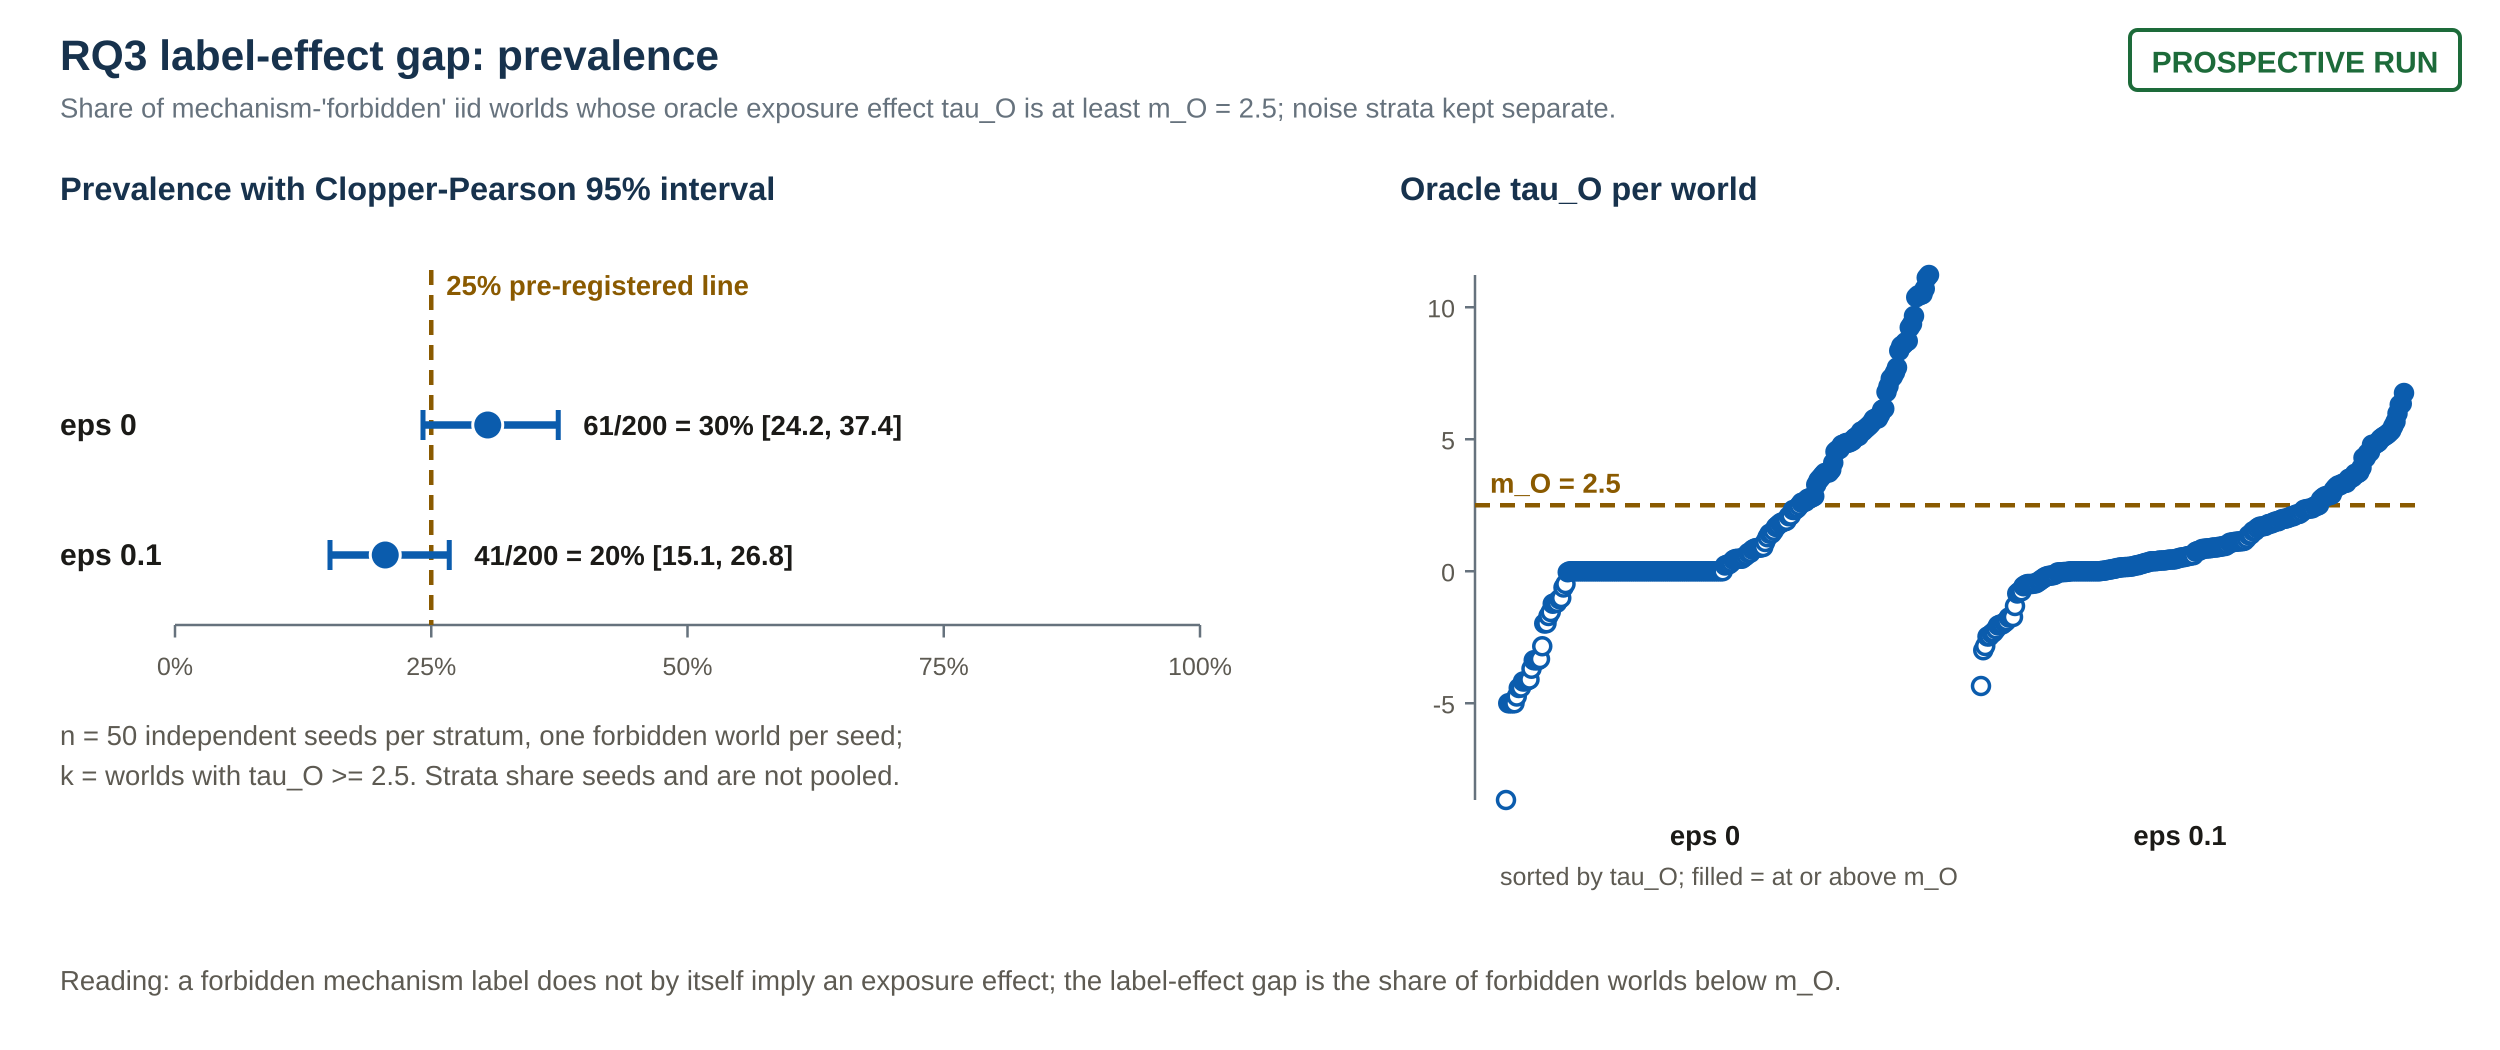
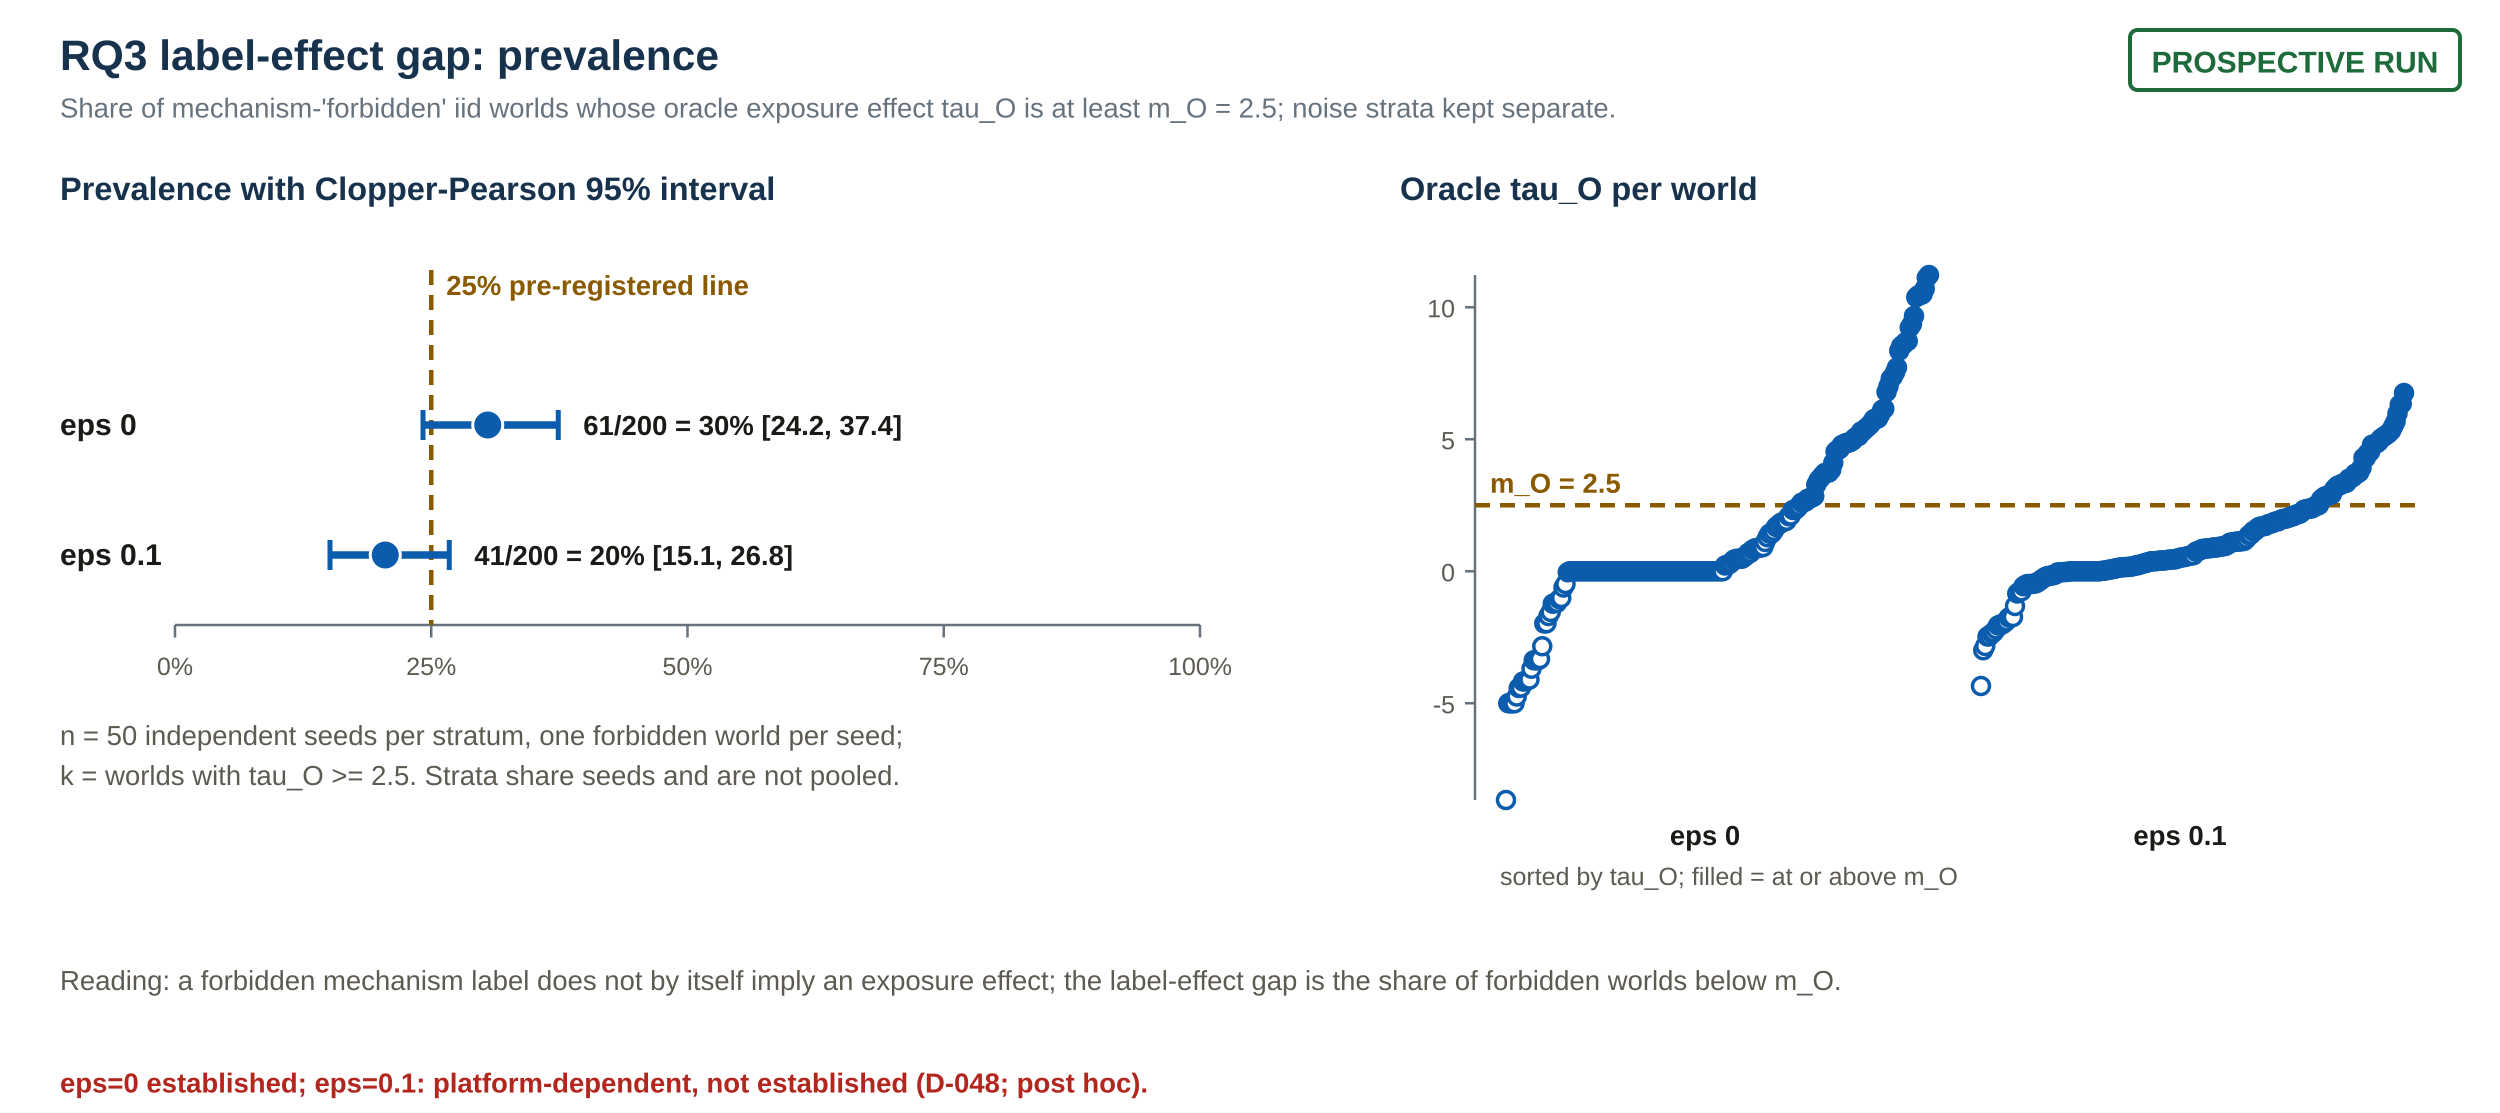
- <svg xmlns="http://www.w3.org/2000/svg" width="1000" height="420" viewBox="0 0 1000 420">
+ <svg xmlns="http://www.w3.org/2000/svg" width="1000" height="445" viewBox="0 0 1000 445">
  <rect width="100%" height="100%" fill="white" />
  <text x="24.0" y="28.0" font-family="Arial, Helvetica, sans-serif" font-size="17px" fill="#17324D" text-anchor="start" font-weight="bold">RQ3 label-effect gap: prevalence</text>
  <text x="24.0" y="47.0" font-family="Arial, Helvetica, sans-serif" font-size="11px" fill="#66727D" text-anchor="start" font-weight="normal">Share of mechanism-'forbidden' iid worlds whose oracle exposure effect tau_O is at least m_O = 2.5; noise strata kept separate.</text>
  <rect x="852.0" y="12" width="132.0" height="24" rx="3" fill="white" stroke="#1d6b3a" stroke-width="1.6" />
  <text x="918.0" y="29.0" font-family="Arial, Helvetica, sans-serif" font-size="12px" fill="#1d6b3a" text-anchor="middle" font-weight="bold">PROSPECTIVE RUN</text>
  <text x="24.0" y="80.0" font-family="Arial, Helvetica, sans-serif" font-size="13px" fill="#17324D" text-anchor="start" font-weight="bold">Prevalence with Clopper-Pearson 95% interval</text>
  <line x1="70.0" y1="250.0" x2="480.0" y2="250.0" stroke="#66727D" stroke-width="1" />
  <line x1="70.0" y1="250.0" x2="70.0" y2="255.0" stroke="#66727D" stroke-width="1.0" />
  <text x="70.0" y="270.0" font-family="Arial, Helvetica, sans-serif" font-size="10px" fill="#5d5a52" text-anchor="middle" font-weight="normal">0%</text>
  <line x1="172.5" y1="250.0" x2="172.5" y2="255.0" stroke="#66727D" stroke-width="1.0" />
  <text x="172.5" y="270.0" font-family="Arial, Helvetica, sans-serif" font-size="10px" fill="#5d5a52" text-anchor="middle" font-weight="normal">25%</text>
  <line x1="275.0" y1="250.0" x2="275.0" y2="255.0" stroke="#66727D" stroke-width="1.0" />
  <text x="275.0" y="270.0" font-family="Arial, Helvetica, sans-serif" font-size="10px" fill="#5d5a52" text-anchor="middle" font-weight="normal">50%</text>
  <line x1="377.5" y1="250.0" x2="377.5" y2="255.0" stroke="#66727D" stroke-width="1.0" />
  <text x="377.5" y="270.0" font-family="Arial, Helvetica, sans-serif" font-size="10px" fill="#5d5a52" text-anchor="middle" font-weight="normal">75%</text>
  <line x1="480.0" y1="250.0" x2="480.0" y2="255.0" stroke="#66727D" stroke-width="1.0" />
  <text x="480.0" y="270.0" font-family="Arial, Helvetica, sans-serif" font-size="10px" fill="#5d5a52" text-anchor="middle" font-weight="normal">100%</text>
  <line x1="172.5" y1="108.0" x2="172.5" y2="250.0" stroke="#8a5a00" stroke-width="1.8" stroke-dasharray="6 4" />
  <text x="178.5" y="118.0" font-family="Arial, Helvetica, sans-serif" font-size="11px" fill="#8a5a00" text-anchor="start" font-weight="bold">25% pre-registered line</text>
  <text x="24.0" y="174.0" font-family="Arial, Helvetica, sans-serif" font-size="12px" fill="#1b1a17" text-anchor="start" font-weight="bold">eps 0</text>
  <line x1="169.2" y1="170.0" x2="223.3" y2="170.0" stroke="#0b5cad" stroke-width="3" />
  <line x1="169.2" y1="164.0" x2="169.2" y2="176.0" stroke="#0b5cad" stroke-width="2" />
  <line x1="223.3" y1="164.0" x2="223.3" y2="176.0" stroke="#0b5cad" stroke-width="2" />
  <circle cx="195.1" cy="170.0" r="6" fill="#0b5cad" stroke="white" stroke-width="1.2" />
  <text x="233.3" y="174.0" font-family="Arial, Helvetica, sans-serif" font-size="11px" fill="#1b1a17" text-anchor="start" font-weight="bold">61/200 = 30%  [24.2, 37.4]</text>
  <text x="24.0" y="226.0" font-family="Arial, Helvetica, sans-serif" font-size="12px" fill="#1b1a17" text-anchor="start" font-weight="bold">eps 0.1</text>
  <line x1="132.0" y1="222.0" x2="179.7" y2="222.0" stroke="#0b5cad" stroke-width="3" />
  <line x1="132.0" y1="216.0" x2="132.0" y2="228.0" stroke="#0b5cad" stroke-width="2" />
  <line x1="179.7" y1="216.0" x2="179.7" y2="228.0" stroke="#0b5cad" stroke-width="2" />
  <circle cx="154.1" cy="222.0" r="6" fill="#0b5cad" stroke="white" stroke-width="1.2" />
  <text x="189.7" y="226.0" font-family="Arial, Helvetica, sans-serif" font-size="11px" fill="#1b1a17" text-anchor="start" font-weight="bold">41/200 = 20%  [15.1, 26.8]</text>
  <text x="24.0" y="298.0" font-family="Arial, Helvetica, sans-serif" font-size="11px" fill="#5d5a52" text-anchor="start" font-weight="normal">n = 50 independent seeds per stratum, one forbidden world per seed;</text>
  <text x="24.0" y="314.0" font-family="Arial, Helvetica, sans-serif" font-size="11px" fill="#5d5a52" text-anchor="start" font-weight="normal">k = worlds with tau_O &gt;= 2.5. Strata share seeds and are not pooled.</text>
  <text x="560.0" y="80.0" font-family="Arial, Helvetica, sans-serif" font-size="13px" fill="#17324D" text-anchor="start" font-weight="bold">Oracle tau_O per world</text>
  <line x1="590.0" y1="320.0" x2="590.0" y2="110.0" stroke="#66727D" stroke-width="1.0" />
  <line x1="586.0" y1="281.3" x2="590.0" y2="281.3" stroke="#66727D" stroke-width="1.0" />
  <text x="582.0" y="285.3" font-family="Arial, Helvetica, sans-serif" font-size="10px" fill="#5d5a52" text-anchor="end" font-weight="normal">-5</text>
  <line x1="586.0" y1="228.5" x2="590.0" y2="228.5" stroke="#66727D" stroke-width="1.0" />
  <text x="582.0" y="232.5" font-family="Arial, Helvetica, sans-serif" font-size="10px" fill="#5d5a52" text-anchor="end" font-weight="normal">0</text>
  <line x1="586.0" y1="175.7" x2="590.0" y2="175.7" stroke="#66727D" stroke-width="1.0" />
  <text x="582.0" y="179.7" font-family="Arial, Helvetica, sans-serif" font-size="10px" fill="#5d5a52" text-anchor="end" font-weight="normal">5</text>
  <line x1="586.0" y1="122.9" x2="590.0" y2="122.9" stroke="#66727D" stroke-width="1.0" />
  <text x="582.0" y="126.9" font-family="Arial, Helvetica, sans-serif" font-size="10px" fill="#5d5a52" text-anchor="end" font-weight="normal">10</text>
  <line x1="590.0" y1="202.1" x2="970.0" y2="202.1" stroke="#8a5a00" stroke-width="1.8" stroke-dasharray="6 4" />
  <text x="596.0" y="197.1" font-family="Arial, Helvetica, sans-serif" font-size="11px" fill="#8a5a00" text-anchor="start" font-weight="bold">m_O = 2.5</text>
  <text x="682.0" y="338.0" font-family="Arial, Helvetica, sans-serif" font-size="11px" fill="#1b1a17" text-anchor="middle" font-weight="bold">eps 0</text>
  <circle cx="602.4" cy="320.0" r="3.4" fill="white" stroke="#0b5cad" stroke-width="1.4" />
  <circle cx="603.3" cy="281.3" r="3.4" fill="white" stroke="#0b5cad" stroke-width="1.4" />
  <circle cx="604.1" cy="281.3" r="3.4" fill="white" stroke="#0b5cad" stroke-width="1.4" />
  <circle cx="605.0" cy="281.3" r="3.4" fill="white" stroke="#0b5cad" stroke-width="1.4" />
  <circle cx="605.8" cy="281.3" r="3.4" fill="white" stroke="#0b5cad" stroke-width="1.4" />
  <circle cx="606.7" cy="278.6" r="3.4" fill="white" stroke="#0b5cad" stroke-width="1.4" />
  <circle cx="607.5" cy="275.2" r="3.4" fill="white" stroke="#0b5cad" stroke-width="1.4" />
  <circle cx="608.4" cy="275.0" r="3.4" fill="white" stroke="#0b5cad" stroke-width="1.4" />
  <circle cx="609.2" cy="272.6" r="3.4" fill="white" stroke="#0b5cad" stroke-width="1.4" />
  <circle cx="610.1" cy="272.5" r="3.4" fill="white" stroke="#0b5cad" stroke-width="1.4" />
  <circle cx="610.9" cy="272.2" r="3.4" fill="white" stroke="#0b5cad" stroke-width="1.4" />
  <circle cx="611.8" cy="271.8" r="3.4" fill="white" stroke="#0b5cad" stroke-width="1.4" />
  <circle cx="612.6" cy="267.5" r="3.4" fill="white" stroke="#0b5cad" stroke-width="1.4" />
  <circle cx="613.5" cy="264.1" r="3.4" fill="white" stroke="#0b5cad" stroke-width="1.4" />
  <circle cx="614.3" cy="264.1" r="3.4" fill="white" stroke="#0b5cad" stroke-width="1.4" />
  <circle cx="615.2" cy="264.1" r="3.4" fill="white" stroke="#0b5cad" stroke-width="1.4" />
  <circle cx="616.0" cy="263.6" r="3.4" fill="white" stroke="#0b5cad" stroke-width="1.4" />
  <circle cx="616.9" cy="258.5" r="3.4" fill="white" stroke="#0b5cad" stroke-width="1.4" />
  <circle cx="617.7" cy="249.4" r="3.4" fill="white" stroke="#0b5cad" stroke-width="1.4" />
  <circle cx="618.6" cy="249.3" r="3.4" fill="white" stroke="#0b5cad" stroke-width="1.4" />
  <circle cx="619.4" cy="246.4" r="3.4" fill="white" stroke="#0b5cad" stroke-width="1.4" />
  <circle cx="620.3" cy="244.8" r="3.4" fill="white" stroke="#0b5cad" stroke-width="1.4" />
  <circle cx="621.1" cy="241.5" r="3.4" fill="white" stroke="#0b5cad" stroke-width="1.4" />
  <circle cx="622.0" cy="241.2" r="3.4" fill="white" stroke="#0b5cad" stroke-width="1.4" />
  <circle cx="622.8" cy="241.1" r="3.4" fill="white" stroke="#0b5cad" stroke-width="1.4" />
  <circle cx="623.7" cy="239.7" r="3.4" fill="white" stroke="#0b5cad" stroke-width="1.4" />
  <circle cx="624.5" cy="239.2" r="3.4" fill="white" stroke="#0b5cad" stroke-width="1.4" />
  <circle cx="625.4" cy="235.0" r="3.4" fill="white" stroke="#0b5cad" stroke-width="1.4" />
  <circle cx="626.2" cy="233.6" r="3.4" fill="white" stroke="#0b5cad" stroke-width="1.4" />
  <circle cx="627.1" cy="228.9" r="3.4" fill="white" stroke="#0b5cad" stroke-width="1.4" />
  <circle cx="627.9" cy="228.5" r="3.4" fill="white" stroke="#0b5cad" stroke-width="1.4" />
  <circle cx="628.8" cy="228.5" r="3.4" fill="white" stroke="#0b5cad" stroke-width="1.4" />
  <circle cx="629.6" cy="228.5" r="3.4" fill="white" stroke="#0b5cad" stroke-width="1.4" />
  <circle cx="630.5" cy="228.5" r="3.4" fill="white" stroke="#0b5cad" stroke-width="1.4" />
  <circle cx="631.3" cy="228.5" r="3.4" fill="white" stroke="#0b5cad" stroke-width="1.4" />
  <circle cx="632.2" cy="228.5" r="3.4" fill="white" stroke="#0b5cad" stroke-width="1.4" />
  <circle cx="633.0" cy="228.5" r="3.4" fill="white" stroke="#0b5cad" stroke-width="1.4" />
  <circle cx="633.9" cy="228.5" r="3.4" fill="white" stroke="#0b5cad" stroke-width="1.4" />
  <circle cx="634.7" cy="228.5" r="3.4" fill="white" stroke="#0b5cad" stroke-width="1.4" />
  <circle cx="635.6" cy="228.5" r="3.4" fill="white" stroke="#0b5cad" stroke-width="1.4" />
  <circle cx="636.4" cy="228.5" r="3.4" fill="white" stroke="#0b5cad" stroke-width="1.4" />
  <circle cx="637.3" cy="228.5" r="3.4" fill="white" stroke="#0b5cad" stroke-width="1.4" />
  <circle cx="638.1" cy="228.5" r="3.4" fill="white" stroke="#0b5cad" stroke-width="1.4" />
  <circle cx="639.0" cy="228.5" r="3.4" fill="white" stroke="#0b5cad" stroke-width="1.4" />
  <circle cx="639.8" cy="228.5" r="3.4" fill="white" stroke="#0b5cad" stroke-width="1.4" />
  <circle cx="640.7" cy="228.5" r="3.4" fill="white" stroke="#0b5cad" stroke-width="1.4" />
  <circle cx="641.5" cy="228.5" r="3.4" fill="white" stroke="#0b5cad" stroke-width="1.4" />
  <circle cx="642.4" cy="228.5" r="3.4" fill="white" stroke="#0b5cad" stroke-width="1.4" />
  <circle cx="643.2" cy="228.5" r="3.4" fill="white" stroke="#0b5cad" stroke-width="1.4" />
  <circle cx="644.1" cy="228.5" r="3.4" fill="white" stroke="#0b5cad" stroke-width="1.4" />
  <circle cx="644.9" cy="228.5" r="3.4" fill="white" stroke="#0b5cad" stroke-width="1.4" />
  <circle cx="645.8" cy="228.5" r="3.4" fill="white" stroke="#0b5cad" stroke-width="1.4" />
  <circle cx="646.6" cy="228.5" r="3.4" fill="white" stroke="#0b5cad" stroke-width="1.4" />
  <circle cx="647.5" cy="228.5" r="3.4" fill="white" stroke="#0b5cad" stroke-width="1.4" />
  <circle cx="648.3" cy="228.5" r="3.4" fill="white" stroke="#0b5cad" stroke-width="1.4" />
  <circle cx="649.2" cy="228.5" r="3.4" fill="white" stroke="#0b5cad" stroke-width="1.4" />
  <circle cx="650.0" cy="228.5" r="3.4" fill="white" stroke="#0b5cad" stroke-width="1.4" />
  <circle cx="650.9" cy="228.5" r="3.4" fill="white" stroke="#0b5cad" stroke-width="1.4" />
  <circle cx="651.7" cy="228.5" r="3.4" fill="white" stroke="#0b5cad" stroke-width="1.4" />
  <circle cx="652.6" cy="228.5" r="3.4" fill="white" stroke="#0b5cad" stroke-width="1.4" />
  <circle cx="653.4" cy="228.5" r="3.4" fill="white" stroke="#0b5cad" stroke-width="1.4" />
  <circle cx="654.3" cy="228.5" r="3.4" fill="white" stroke="#0b5cad" stroke-width="1.4" />
  <circle cx="655.1" cy="228.5" r="3.4" fill="white" stroke="#0b5cad" stroke-width="1.4" />
  <circle cx="656.0" cy="228.5" r="3.4" fill="white" stroke="#0b5cad" stroke-width="1.4" />
  <circle cx="656.8" cy="228.5" r="3.4" fill="white" stroke="#0b5cad" stroke-width="1.4" />
  <circle cx="657.7" cy="228.5" r="3.4" fill="white" stroke="#0b5cad" stroke-width="1.4" />
  <circle cx="658.5" cy="228.5" r="3.4" fill="white" stroke="#0b5cad" stroke-width="1.4" />
  <circle cx="659.4" cy="228.5" r="3.4" fill="white" stroke="#0b5cad" stroke-width="1.4" />
  <circle cx="660.2" cy="228.5" r="3.4" fill="white" stroke="#0b5cad" stroke-width="1.4" />
  <circle cx="661.1" cy="228.5" r="3.4" fill="white" stroke="#0b5cad" stroke-width="1.4" />
  <circle cx="661.9" cy="228.5" r="3.4" fill="white" stroke="#0b5cad" stroke-width="1.4" />
  <circle cx="662.8" cy="228.5" r="3.4" fill="white" stroke="#0b5cad" stroke-width="1.4" />
  <circle cx="663.6" cy="228.5" r="3.4" fill="white" stroke="#0b5cad" stroke-width="1.4" />
  <circle cx="664.5" cy="228.5" r="3.4" fill="white" stroke="#0b5cad" stroke-width="1.4" />
  <circle cx="665.3" cy="228.5" r="3.4" fill="white" stroke="#0b5cad" stroke-width="1.4" />
  <circle cx="666.2" cy="228.5" r="3.4" fill="white" stroke="#0b5cad" stroke-width="1.4" />
  <circle cx="667.0" cy="228.5" r="3.4" fill="white" stroke="#0b5cad" stroke-width="1.4" />
  <circle cx="667.9" cy="228.5" r="3.4" fill="white" stroke="#0b5cad" stroke-width="1.4" />
  <circle cx="668.7" cy="228.5" r="3.4" fill="white" stroke="#0b5cad" stroke-width="1.4" />
  <circle cx="669.6" cy="228.5" r="3.4" fill="white" stroke="#0b5cad" stroke-width="1.4" />
  <circle cx="670.4" cy="228.5" r="3.4" fill="white" stroke="#0b5cad" stroke-width="1.4" />
  <circle cx="671.3" cy="228.5" r="3.4" fill="white" stroke="#0b5cad" stroke-width="1.4" />
  <circle cx="672.1" cy="228.5" r="3.4" fill="white" stroke="#0b5cad" stroke-width="1.4" />
  <circle cx="673.0" cy="228.5" r="3.4" fill="white" stroke="#0b5cad" stroke-width="1.4" />
  <circle cx="673.8" cy="228.5" r="3.4" fill="white" stroke="#0b5cad" stroke-width="1.4" />
  <circle cx="674.7" cy="228.5" r="3.4" fill="white" stroke="#0b5cad" stroke-width="1.4" />
  <circle cx="675.5" cy="228.5" r="3.4" fill="white" stroke="#0b5cad" stroke-width="1.4" />
  <circle cx="676.4" cy="228.5" r="3.4" fill="white" stroke="#0b5cad" stroke-width="1.4" />
  <circle cx="677.2" cy="228.5" r="3.4" fill="white" stroke="#0b5cad" stroke-width="1.4" />
  <circle cx="678.1" cy="228.5" r="3.4" fill="white" stroke="#0b5cad" stroke-width="1.4" />
  <circle cx="678.9" cy="228.5" r="3.4" fill="white" stroke="#0b5cad" stroke-width="1.4" />
  <circle cx="679.8" cy="228.5" r="3.4" fill="white" stroke="#0b5cad" stroke-width="1.4" />
  <circle cx="680.6" cy="228.5" r="3.4" fill="white" stroke="#0b5cad" stroke-width="1.4" />
  <circle cx="681.5" cy="228.5" r="3.4" fill="white" stroke="#0b5cad" stroke-width="1.4" />
  <circle cx="682.3" cy="228.5" r="3.4" fill="white" stroke="#0b5cad" stroke-width="1.4" />
  <circle cx="683.2" cy="228.5" r="3.4" fill="white" stroke="#0b5cad" stroke-width="1.4" />
  <circle cx="684.0" cy="228.5" r="3.4" fill="white" stroke="#0b5cad" stroke-width="1.4" />
  <circle cx="684.9" cy="228.5" r="3.4" fill="white" stroke="#0b5cad" stroke-width="1.4" />
  <circle cx="685.7" cy="228.5" r="3.4" fill="white" stroke="#0b5cad" stroke-width="1.4" />
  <circle cx="686.6" cy="228.5" r="3.4" fill="white" stroke="#0b5cad" stroke-width="1.4" />
  <circle cx="687.4" cy="228.5" r="3.4" fill="white" stroke="#0b5cad" stroke-width="1.4" />
  <circle cx="688.3" cy="228.5" r="3.4" fill="white" stroke="#0b5cad" stroke-width="1.4" />
  <circle cx="689.1" cy="228.5" r="3.4" fill="white" stroke="#0b5cad" stroke-width="1.4" />
  <circle cx="690.0" cy="226.2" r="3.4" fill="white" stroke="#0b5cad" stroke-width="1.4" />
  <circle cx="690.8" cy="225.9" r="3.4" fill="white" stroke="#0b5cad" stroke-width="1.4" />
  <circle cx="691.7" cy="225.7" r="3.4" fill="white" stroke="#0b5cad" stroke-width="1.4" />
  <circle cx="692.5" cy="225.0" r="3.4" fill="white" stroke="#0b5cad" stroke-width="1.4" />
  <circle cx="693.4" cy="224.0" r="3.4" fill="white" stroke="#0b5cad" stroke-width="1.4" />
  <circle cx="694.2" cy="223.6" r="3.4" fill="white" stroke="#0b5cad" stroke-width="1.4" />
  <circle cx="695.1" cy="223.5" r="3.4" fill="white" stroke="#0b5cad" stroke-width="1.4" />
  <circle cx="695.9" cy="223.5" r="3.4" fill="white" stroke="#0b5cad" stroke-width="1.4" />
  <circle cx="696.8" cy="223.5" r="3.4" fill="white" stroke="#0b5cad" stroke-width="1.4" />
  <circle cx="697.6" cy="222.9" r="3.4" fill="white" stroke="#0b5cad" stroke-width="1.4" />
  <circle cx="698.5" cy="222.2" r="3.4" fill="white" stroke="#0b5cad" stroke-width="1.4" />
  <circle cx="699.3" cy="221.2" r="3.4" fill="white" stroke="#0b5cad" stroke-width="1.4" />
  <circle cx="700.2" cy="221.1" r="3.4" fill="white" stroke="#0b5cad" stroke-width="1.4" />
  <circle cx="701.0" cy="219.9" r="3.4" fill="white" stroke="#0b5cad" stroke-width="1.4" />
  <circle cx="701.9" cy="219.4" r="3.4" fill="white" stroke="#0b5cad" stroke-width="1.4" />
  <circle cx="702.7" cy="219.2" r="3.4" fill="white" stroke="#0b5cad" stroke-width="1.4" />
  <circle cx="703.6" cy="219.1" r="3.4" fill="white" stroke="#0b5cad" stroke-width="1.4" />
  <circle cx="704.4" cy="219.0" r="3.4" fill="white" stroke="#0b5cad" stroke-width="1.4" />
  <circle cx="705.3" cy="218.8" r="3.4" fill="white" stroke="#0b5cad" stroke-width="1.4" />
  <circle cx="706.1" cy="216.8" r="3.4" fill="white" stroke="#0b5cad" stroke-width="1.4" />
  <circle cx="707.0" cy="214.9" r="3.4" fill="white" stroke="#0b5cad" stroke-width="1.4" />
  <circle cx="707.8" cy="213.5" r="3.4" fill="white" stroke="#0b5cad" stroke-width="1.4" />
  <circle cx="708.7" cy="213.4" r="3.4" fill="white" stroke="#0b5cad" stroke-width="1.4" />
  <circle cx="709.5" cy="212.3" r="3.4" fill="white" stroke="#0b5cad" stroke-width="1.4" />
  <circle cx="710.4" cy="210.8" r="3.4" fill="white" stroke="#0b5cad" stroke-width="1.4" />
  <circle cx="711.2" cy="210.1" r="3.4" fill="white" stroke="#0b5cad" stroke-width="1.4" />
  <circle cx="712.1" cy="209.3" r="3.4" fill="white" stroke="#0b5cad" stroke-width="1.4" />
  <circle cx="712.9" cy="208.9" r="3.4" fill="white" stroke="#0b5cad" stroke-width="1.4" />
  <circle cx="713.8" cy="208.6" r="3.4" fill="white" stroke="#0b5cad" stroke-width="1.4" />
  <circle cx="714.6" cy="208.3" r="3.4" fill="white" stroke="#0b5cad" stroke-width="1.4" />
  <circle cx="715.5" cy="206.5" r="3.4" fill="white" stroke="#0b5cad" stroke-width="1.4" />
  <circle cx="716.3" cy="206.2" r="3.4" fill="white" stroke="#0b5cad" stroke-width="1.4" />
  <circle cx="717.2" cy="204.0" r="3.4" fill="white" stroke="#0b5cad" stroke-width="1.4" />
  <circle cx="718.0" cy="204.0" r="3.4" fill="white" stroke="#0b5cad" stroke-width="1.4" />
  <circle cx="718.9" cy="203.3" r="3.4" fill="white" stroke="#0b5cad" stroke-width="1.4" />
  <circle cx="719.7" cy="202.3" r="3.4" fill="white" stroke="#0b5cad" stroke-width="1.4" />
  <circle cx="720.6" cy="201.1" r="3.4" fill="#0b5cad" stroke="#0b5cad" stroke-width="1.4" />
  <circle cx="721.4" cy="200.9" r="3.4" fill="#0b5cad" stroke="#0b5cad" stroke-width="1.4" />
  <circle cx="722.3" cy="200.6" r="3.4" fill="#0b5cad" stroke="#0b5cad" stroke-width="1.4" />
  <circle cx="723.1" cy="199.5" r="3.4" fill="#0b5cad" stroke="#0b5cad" stroke-width="1.4" />
  <circle cx="724.0" cy="199.2" r="3.4" fill="#0b5cad" stroke="#0b5cad" stroke-width="1.4" />
  <circle cx="724.8" cy="199.0" r="3.4" fill="#0b5cad" stroke="#0b5cad" stroke-width="1.4" />
  <circle cx="725.7" cy="198.5" r="3.4" fill="#0b5cad" stroke="#0b5cad" stroke-width="1.4" />
  <circle cx="726.5" cy="193.9" r="3.4" fill="#0b5cad" stroke="#0b5cad" stroke-width="1.4" />
  <circle cx="727.4" cy="192.1" r="3.4" fill="#0b5cad" stroke="#0b5cad" stroke-width="1.4" />
  <circle cx="728.2" cy="191.2" r="3.4" fill="#0b5cad" stroke="#0b5cad" stroke-width="1.4" />
  <circle cx="729.1" cy="190.1" r="3.4" fill="#0b5cad" stroke="#0b5cad" stroke-width="1.4" />
  <circle cx="729.9" cy="189.2" r="3.4" fill="#0b5cad" stroke="#0b5cad" stroke-width="1.4" />
  <circle cx="730.8" cy="189.0" r="3.4" fill="#0b5cad" stroke="#0b5cad" stroke-width="1.4" />
  <circle cx="731.6" cy="189.0" r="3.4" fill="#0b5cad" stroke="#0b5cad" stroke-width="1.4" />
  <circle cx="732.5" cy="187.9" r="3.4" fill="#0b5cad" stroke="#0b5cad" stroke-width="1.4" />
  <circle cx="733.3" cy="185.1" r="3.4" fill="#0b5cad" stroke="#0b5cad" stroke-width="1.4" />
  <circle cx="734.2" cy="180.7" r="3.4" fill="#0b5cad" stroke="#0b5cad" stroke-width="1.4" />
  <circle cx="735.0" cy="180.0" r="3.4" fill="#0b5cad" stroke="#0b5cad" stroke-width="1.4" />
  <circle cx="735.9" cy="179.6" r="3.4" fill="#0b5cad" stroke="#0b5cad" stroke-width="1.4" />
  <circle cx="736.7" cy="178.0" r="3.4" fill="#0b5cad" stroke="#0b5cad" stroke-width="1.4" />
  <circle cx="737.6" cy="177.7" r="3.4" fill="#0b5cad" stroke="#0b5cad" stroke-width="1.4" />
  <circle cx="738.4" cy="177.2" r="3.4" fill="#0b5cad" stroke="#0b5cad" stroke-width="1.4" />
  <circle cx="739.3" cy="177.1" r="3.4" fill="#0b5cad" stroke="#0b5cad" stroke-width="1.4" />
  <circle cx="740.1" cy="176.8" r="3.4" fill="#0b5cad" stroke="#0b5cad" stroke-width="1.4" />
  <circle cx="741.0" cy="176.3" r="3.4" fill="#0b5cad" stroke="#0b5cad" stroke-width="1.4" />
  <circle cx="741.8" cy="175.3" r="3.4" fill="#0b5cad" stroke="#0b5cad" stroke-width="1.4" />
  <circle cx="742.7" cy="174.6" r="3.4" fill="#0b5cad" stroke="#0b5cad" stroke-width="1.4" />
  <circle cx="743.5" cy="174.4" r="3.4" fill="#0b5cad" stroke="#0b5cad" stroke-width="1.4" />
  <circle cx="744.4" cy="172.6" r="3.4" fill="#0b5cad" stroke="#0b5cad" stroke-width="1.4" />
  <circle cx="745.2" cy="172.5" r="3.4" fill="#0b5cad" stroke="#0b5cad" stroke-width="1.4" />
  <circle cx="746.1" cy="171.6" r="3.4" fill="#0b5cad" stroke="#0b5cad" stroke-width="1.4" />
  <circle cx="746.9" cy="170.9" r="3.4" fill="#0b5cad" stroke="#0b5cad" stroke-width="1.4" />
  <circle cx="747.8" cy="170.1" r="3.4" fill="#0b5cad" stroke="#0b5cad" stroke-width="1.4" />
  <circle cx="748.6" cy="169.2" r="3.4" fill="#0b5cad" stroke="#0b5cad" stroke-width="1.4" />
  <circle cx="749.5" cy="167.7" r="3.4" fill="#0b5cad" stroke="#0b5cad" stroke-width="1.4" />
  <circle cx="750.3" cy="167.4" r="3.4" fill="#0b5cad" stroke="#0b5cad" stroke-width="1.4" />
  <circle cx="751.2" cy="167.4" r="3.4" fill="#0b5cad" stroke="#0b5cad" stroke-width="1.4" />
  <circle cx="752.0" cy="165.9" r="3.4" fill="#0b5cad" stroke="#0b5cad" stroke-width="1.4" />
  <circle cx="752.9" cy="163.9" r="3.4" fill="#0b5cad" stroke="#0b5cad" stroke-width="1.4" />
  <circle cx="753.7" cy="163.5" r="3.4" fill="#0b5cad" stroke="#0b5cad" stroke-width="1.4" />
  <circle cx="754.6" cy="156.8" r="3.4" fill="#0b5cad" stroke="#0b5cad" stroke-width="1.4" />
  <circle cx="755.4" cy="154.5" r="3.4" fill="#0b5cad" stroke="#0b5cad" stroke-width="1.4" />
  <circle cx="756.3" cy="151.5" r="3.4" fill="#0b5cad" stroke="#0b5cad" stroke-width="1.4" />
  <circle cx="757.1" cy="150.7" r="3.4" fill="#0b5cad" stroke="#0b5cad" stroke-width="1.4" />
  <circle cx="758.0" cy="149.0" r="3.4" fill="#0b5cad" stroke="#0b5cad" stroke-width="1.4" />
  <circle cx="758.8" cy="147.0" r="3.4" fill="#0b5cad" stroke="#0b5cad" stroke-width="1.4" />
  <circle cx="759.7" cy="140.3" r="3.4" fill="#0b5cad" stroke="#0b5cad" stroke-width="1.4" />
  <circle cx="760.5" cy="138.4" r="3.4" fill="#0b5cad" stroke="#0b5cad" stroke-width="1.4" />
  <circle cx="761.4" cy="137.8" r="3.4" fill="#0b5cad" stroke="#0b5cad" stroke-width="1.4" />
  <circle cx="762.2" cy="136.9" r="3.4" fill="#0b5cad" stroke="#0b5cad" stroke-width="1.4" />
  <circle cx="763.1" cy="136.4" r="3.4" fill="#0b5cad" stroke="#0b5cad" stroke-width="1.4" />
  <circle cx="763.9" cy="131.0" r="3.4" fill="#0b5cad" stroke="#0b5cad" stroke-width="1.4" />
  <circle cx="764.8" cy="129.6" r="3.4" fill="#0b5cad" stroke="#0b5cad" stroke-width="1.4" />
  <circle cx="765.6" cy="126.4" r="3.4" fill="#0b5cad" stroke="#0b5cad" stroke-width="1.4" />
  <circle cx="766.5" cy="118.9" r="3.4" fill="#0b5cad" stroke="#0b5cad" stroke-width="1.4" />
  <circle cx="767.3" cy="118.1" r="3.4" fill="#0b5cad" stroke="#0b5cad" stroke-width="1.4" />
  <circle cx="768.2" cy="118.0" r="3.4" fill="#0b5cad" stroke="#0b5cad" stroke-width="1.4" />
  <circle cx="769.0" cy="117.7" r="3.4" fill="#0b5cad" stroke="#0b5cad" stroke-width="1.4" />
  <circle cx="769.9" cy="115.5" r="3.4" fill="#0b5cad" stroke="#0b5cad" stroke-width="1.4" />
  <circle cx="770.7" cy="111.1" r="3.4" fill="#0b5cad" stroke="#0b5cad" stroke-width="1.4" />
  <circle cx="771.6" cy="110.0" r="3.4" fill="#0b5cad" stroke="#0b5cad" stroke-width="1.4" />
  <text x="872.0" y="338.0" font-family="Arial, Helvetica, sans-serif" font-size="11px" fill="#1b1a17" text-anchor="middle" font-weight="bold">eps 0.1</text>
  <circle cx="792.4" cy="274.4" r="3.4" fill="white" stroke="#0b5cad" stroke-width="1.4" />
  <circle cx="793.3" cy="260.1" r="3.4" fill="white" stroke="#0b5cad" stroke-width="1.4" />
  <circle cx="794.1" cy="258.4" r="3.4" fill="white" stroke="#0b5cad" stroke-width="1.4" />
  <circle cx="795.0" cy="254.6" r="3.4" fill="white" stroke="#0b5cad" stroke-width="1.4" />
  <circle cx="795.8" cy="254.5" r="3.4" fill="white" stroke="#0b5cad" stroke-width="1.4" />
  <circle cx="796.7" cy="253.4" r="3.4" fill="white" stroke="#0b5cad" stroke-width="1.4" />
  <circle cx="797.5" cy="252.9" r="3.4" fill="white" stroke="#0b5cad" stroke-width="1.4" />
  <circle cx="798.4" cy="251.7" r="3.4" fill="white" stroke="#0b5cad" stroke-width="1.4" />
  <circle cx="799.2" cy="250.2" r="3.4" fill="white" stroke="#0b5cad" stroke-width="1.4" />
  <circle cx="800.1" cy="249.8" r="3.4" fill="white" stroke="#0b5cad" stroke-width="1.4" />
  <circle cx="800.9" cy="249.8" r="3.4" fill="white" stroke="#0b5cad" stroke-width="1.4" />
  <circle cx="801.8" cy="249.1" r="3.4" fill="white" stroke="#0b5cad" stroke-width="1.4" />
  <circle cx="802.6" cy="248.4" r="3.4" fill="white" stroke="#0b5cad" stroke-width="1.4" />
  <circle cx="803.5" cy="247.0" r="3.4" fill="white" stroke="#0b5cad" stroke-width="1.4" />
  <circle cx="804.3" cy="246.8" r="3.4" fill="white" stroke="#0b5cad" stroke-width="1.4" />
  <circle cx="805.2" cy="246.8" r="3.4" fill="white" stroke="#0b5cad" stroke-width="1.4" />
  <circle cx="806.0" cy="242.4" r="3.4" fill="white" stroke="#0b5cad" stroke-width="1.4" />
  <circle cx="806.9" cy="237.4" r="3.4" fill="white" stroke="#0b5cad" stroke-width="1.4" />
  <circle cx="807.7" cy="236.7" r="3.4" fill="white" stroke="#0b5cad" stroke-width="1.4" />
  <circle cx="808.6" cy="236.5" r="3.4" fill="white" stroke="#0b5cad" stroke-width="1.4" />
  <circle cx="809.4" cy="234.5" r="3.4" fill="white" stroke="#0b5cad" stroke-width="1.4" />
  <circle cx="810.3" cy="233.9" r="3.4" fill="white" stroke="#0b5cad" stroke-width="1.4" />
  <circle cx="811.1" cy="233.6" r="3.4" fill="white" stroke="#0b5cad" stroke-width="1.4" />
  <circle cx="812.0" cy="233.6" r="3.4" fill="white" stroke="#0b5cad" stroke-width="1.4" />
  <circle cx="812.8" cy="233.6" r="3.4" fill="white" stroke="#0b5cad" stroke-width="1.4" />
  <circle cx="813.7" cy="233.4" r="3.4" fill="white" stroke="#0b5cad" stroke-width="1.4" />
  <circle cx="814.5" cy="233.3" r="3.4" fill="white" stroke="#0b5cad" stroke-width="1.4" />
  <circle cx="815.4" cy="232.7" r="3.4" fill="white" stroke="#0b5cad" stroke-width="1.4" />
  <circle cx="816.2" cy="232.1" r="3.4" fill="white" stroke="#0b5cad" stroke-width="1.4" />
  <circle cx="817.1" cy="231.5" r="3.4" fill="white" stroke="#0b5cad" stroke-width="1.4" />
  <circle cx="817.9" cy="230.9" r="3.4" fill="white" stroke="#0b5cad" stroke-width="1.4" />
  <circle cx="818.8" cy="230.5" r="3.4" fill="white" stroke="#0b5cad" stroke-width="1.4" />
  <circle cx="819.6" cy="230.3" r="3.4" fill="white" stroke="#0b5cad" stroke-width="1.4" />
  <circle cx="820.5" cy="230.2" r="3.4" fill="white" stroke="#0b5cad" stroke-width="1.4" />
  <circle cx="821.3" cy="230.1" r="3.4" fill="white" stroke="#0b5cad" stroke-width="1.4" />
  <circle cx="822.2" cy="229.8" r="3.4" fill="white" stroke="#0b5cad" stroke-width="1.4" />
  <circle cx="823.0" cy="229.0" r="3.4" fill="white" stroke="#0b5cad" stroke-width="1.4" />
  <circle cx="823.9" cy="228.9" r="3.4" fill="white" stroke="#0b5cad" stroke-width="1.4" />
  <circle cx="824.7" cy="228.9" r="3.4" fill="white" stroke="#0b5cad" stroke-width="1.4" />
  <circle cx="825.6" cy="228.8" r="3.4" fill="white" stroke="#0b5cad" stroke-width="1.4" />
  <circle cx="826.4" cy="228.8" r="3.4" fill="white" stroke="#0b5cad" stroke-width="1.4" />
  <circle cx="827.3" cy="228.7" r="3.4" fill="white" stroke="#0b5cad" stroke-width="1.4" />
  <circle cx="828.1" cy="228.5" r="3.4" fill="white" stroke="#0b5cad" stroke-width="1.4" />
  <circle cx="829.0" cy="228.5" r="3.4" fill="white" stroke="#0b5cad" stroke-width="1.4" />
  <circle cx="829.8" cy="228.5" r="3.4" fill="white" stroke="#0b5cad" stroke-width="1.4" />
  <circle cx="830.7" cy="228.5" r="3.4" fill="white" stroke="#0b5cad" stroke-width="1.4" />
  <circle cx="831.5" cy="228.5" r="3.4" fill="white" stroke="#0b5cad" stroke-width="1.4" />
  <circle cx="832.4" cy="228.5" r="3.4" fill="white" stroke="#0b5cad" stroke-width="1.4" />
  <circle cx="833.2" cy="228.5" r="3.4" fill="white" stroke="#0b5cad" stroke-width="1.4" />
  <circle cx="834.1" cy="228.5" r="3.4" fill="white" stroke="#0b5cad" stroke-width="1.4" />
  <circle cx="834.9" cy="228.5" r="3.4" fill="white" stroke="#0b5cad" stroke-width="1.4" />
  <circle cx="835.8" cy="228.5" r="3.4" fill="white" stroke="#0b5cad" stroke-width="1.4" />
  <circle cx="836.6" cy="228.5" r="3.4" fill="white" stroke="#0b5cad" stroke-width="1.4" />
  <circle cx="837.5" cy="228.5" r="3.4" fill="white" stroke="#0b5cad" stroke-width="1.4" />
  <circle cx="838.3" cy="228.5" r="3.4" fill="white" stroke="#0b5cad" stroke-width="1.4" />
  <circle cx="839.2" cy="228.5" r="3.4" fill="white" stroke="#0b5cad" stroke-width="1.4" />
  <circle cx="840.0" cy="228.5" r="3.4" fill="white" stroke="#0b5cad" stroke-width="1.4" />
  <circle cx="840.9" cy="228.3" r="3.4" fill="white" stroke="#0b5cad" stroke-width="1.4" />
  <circle cx="841.7" cy="228.3" r="3.4" fill="white" stroke="#0b5cad" stroke-width="1.4" />
  <circle cx="842.6" cy="228.1" r="3.4" fill="white" stroke="#0b5cad" stroke-width="1.4" />
  <circle cx="843.4" cy="227.9" r="3.4" fill="white" stroke="#0b5cad" stroke-width="1.4" />
  <circle cx="844.3" cy="227.8" r="3.4" fill="white" stroke="#0b5cad" stroke-width="1.4" />
  <circle cx="845.1" cy="227.6" r="3.4" fill="white" stroke="#0b5cad" stroke-width="1.4" />
  <circle cx="846.0" cy="227.5" r="3.4" fill="white" stroke="#0b5cad" stroke-width="1.4" />
  <circle cx="846.8" cy="227.2" r="3.4" fill="white" stroke="#0b5cad" stroke-width="1.4" />
  <circle cx="847.7" cy="227.1" r="3.4" fill="white" stroke="#0b5cad" stroke-width="1.4" />
  <circle cx="848.5" cy="226.9" r="3.4" fill="white" stroke="#0b5cad" stroke-width="1.4" />
  <circle cx="849.4" cy="226.9" r="3.4" fill="white" stroke="#0b5cad" stroke-width="1.4" />
  <circle cx="850.2" cy="226.8" r="3.4" fill="white" stroke="#0b5cad" stroke-width="1.4" />
  <circle cx="851.1" cy="226.8" r="3.4" fill="white" stroke="#0b5cad" stroke-width="1.4" />
  <circle cx="851.9" cy="226.7" r="3.4" fill="white" stroke="#0b5cad" stroke-width="1.4" />
  <circle cx="852.8" cy="226.6" r="3.4" fill="white" stroke="#0b5cad" stroke-width="1.4" />
  <circle cx="853.6" cy="226.4" r="3.4" fill="white" stroke="#0b5cad" stroke-width="1.4" />
  <circle cx="854.5" cy="226.1" r="3.4" fill="white" stroke="#0b5cad" stroke-width="1.4" />
  <circle cx="855.3" cy="226.1" r="3.4" fill="white" stroke="#0b5cad" stroke-width="1.4" />
  <circle cx="856.2" cy="225.7" r="3.4" fill="white" stroke="#0b5cad" stroke-width="1.4" />
  <circle cx="857.0" cy="225.6" r="3.4" fill="white" stroke="#0b5cad" stroke-width="1.4" />
  <circle cx="857.9" cy="225.2" r="3.4" fill="white" stroke="#0b5cad" stroke-width="1.4" />
  <circle cx="858.7" cy="225.1" r="3.4" fill="white" stroke="#0b5cad" stroke-width="1.4" />
  <circle cx="859.6" cy="224.8" r="3.4" fill="white" stroke="#0b5cad" stroke-width="1.4" />
  <circle cx="860.4" cy="224.5" r="3.4" fill="white" stroke="#0b5cad" stroke-width="1.4" />
  <circle cx="861.3" cy="224.5" r="3.4" fill="white" stroke="#0b5cad" stroke-width="1.4" />
  <circle cx="862.1" cy="224.5" r="3.4" fill="white" stroke="#0b5cad" stroke-width="1.4" />
  <circle cx="863.0" cy="224.4" r="3.4" fill="white" stroke="#0b5cad" stroke-width="1.4" />
  <circle cx="863.8" cy="224.2" r="3.4" fill="white" stroke="#0b5cad" stroke-width="1.4" />
  <circle cx="864.7" cy="224.2" r="3.4" fill="white" stroke="#0b5cad" stroke-width="1.4" />
  <circle cx="865.5" cy="224.2" r="3.4" fill="white" stroke="#0b5cad" stroke-width="1.4" />
  <circle cx="866.4" cy="224.1" r="3.4" fill="white" stroke="#0b5cad" stroke-width="1.4" />
  <circle cx="867.2" cy="223.9" r="3.4" fill="white" stroke="#0b5cad" stroke-width="1.4" />
  <circle cx="868.1" cy="223.8" r="3.4" fill="white" stroke="#0b5cad" stroke-width="1.4" />
  <circle cx="868.9" cy="223.8" r="3.4" fill="white" stroke="#0b5cad" stroke-width="1.4" />
  <circle cx="869.8" cy="223.8" r="3.4" fill="white" stroke="#0b5cad" stroke-width="1.4" />
  <circle cx="870.6" cy="223.5" r="3.4" fill="white" stroke="#0b5cad" stroke-width="1.4" />
  <circle cx="871.5" cy="223.3" r="3.4" fill="white" stroke="#0b5cad" stroke-width="1.4" />
  <circle cx="872.3" cy="223.0" r="3.4" fill="white" stroke="#0b5cad" stroke-width="1.4" />
  <circle cx="873.2" cy="222.9" r="3.4" fill="white" stroke="#0b5cad" stroke-width="1.4" />
  <circle cx="874.0" cy="222.8" r="3.4" fill="white" stroke="#0b5cad" stroke-width="1.4" />
  <circle cx="874.9" cy="222.5" r="3.4" fill="white" stroke="#0b5cad" stroke-width="1.4" />
  <circle cx="875.7" cy="222.4" r="3.4" fill="white" stroke="#0b5cad" stroke-width="1.4" />
  <circle cx="876.6" cy="222.1" r="3.4" fill="white" stroke="#0b5cad" stroke-width="1.4" />
  <circle cx="877.4" cy="222.1" r="3.4" fill="white" stroke="#0b5cad" stroke-width="1.4" />
  <circle cx="878.3" cy="220.7" r="3.4" fill="white" stroke="#0b5cad" stroke-width="1.4" />
  <circle cx="879.1" cy="220.4" r="3.4" fill="white" stroke="#0b5cad" stroke-width="1.4" />
  <circle cx="880.0" cy="220.2" r="3.4" fill="white" stroke="#0b5cad" stroke-width="1.4" />
  <circle cx="880.8" cy="219.6" r="3.4" fill="white" stroke="#0b5cad" stroke-width="1.4" />
  <circle cx="881.7" cy="219.5" r="3.4" fill="white" stroke="#0b5cad" stroke-width="1.4" />
  <circle cx="882.5" cy="219.4" r="3.4" fill="white" stroke="#0b5cad" stroke-width="1.4" />
  <circle cx="883.4" cy="219.3" r="3.4" fill="white" stroke="#0b5cad" stroke-width="1.4" />
  <circle cx="884.2" cy="219.3" r="3.4" fill="white" stroke="#0b5cad" stroke-width="1.4" />
  <circle cx="885.1" cy="219.0" r="3.4" fill="white" stroke="#0b5cad" stroke-width="1.4" />
  <circle cx="885.9" cy="219.0" r="3.4" fill="white" stroke="#0b5cad" stroke-width="1.4" />
  <circle cx="886.8" cy="219.0" r="3.4" fill="white" stroke="#0b5cad" stroke-width="1.4" />
  <circle cx="887.6" cy="218.7" r="3.4" fill="white" stroke="#0b5cad" stroke-width="1.4" />
  <circle cx="888.5" cy="218.7" r="3.4" fill="white" stroke="#0b5cad" stroke-width="1.4" />
  <circle cx="889.3" cy="218.4" r="3.4" fill="white" stroke="#0b5cad" stroke-width="1.4" />
  <circle cx="890.2" cy="218.4" r="3.4" fill="white" stroke="#0b5cad" stroke-width="1.4" />
  <circle cx="891.0" cy="217.9" r="3.4" fill="white" stroke="#0b5cad" stroke-width="1.4" />
  <circle cx="891.9" cy="217.1" r="3.4" fill="white" stroke="#0b5cad" stroke-width="1.4" />
  <circle cx="892.7" cy="217.0" r="3.4" fill="white" stroke="#0b5cad" stroke-width="1.4" />
  <circle cx="893.6" cy="216.8" r="3.4" fill="white" stroke="#0b5cad" stroke-width="1.4" />
  <circle cx="894.4" cy="216.7" r="3.4" fill="white" stroke="#0b5cad" stroke-width="1.4" />
  <circle cx="895.3" cy="216.6" r="3.4" fill="white" stroke="#0b5cad" stroke-width="1.4" />
  <circle cx="896.1" cy="216.5" r="3.4" fill="white" stroke="#0b5cad" stroke-width="1.4" />
  <circle cx="897.0" cy="216.5" r="3.4" fill="white" stroke="#0b5cad" stroke-width="1.4" />
  <circle cx="897.8" cy="216.3" r="3.4" fill="white" stroke="#0b5cad" stroke-width="1.4" />
  <circle cx="898.7" cy="215.4" r="3.4" fill="white" stroke="#0b5cad" stroke-width="1.4" />
  <circle cx="899.5" cy="214.1" r="3.4" fill="white" stroke="#0b5cad" stroke-width="1.4" />
  <circle cx="900.4" cy="213.8" r="3.4" fill="white" stroke="#0b5cad" stroke-width="1.4" />
  <circle cx="901.2" cy="212.5" r="3.4" fill="white" stroke="#0b5cad" stroke-width="1.4" />
  <circle cx="902.1" cy="212.3" r="3.4" fill="white" stroke="#0b5cad" stroke-width="1.4" />
  <circle cx="902.9" cy="211.3" r="3.4" fill="white" stroke="#0b5cad" stroke-width="1.4" />
  <circle cx="903.8" cy="210.7" r="3.4" fill="white" stroke="#0b5cad" stroke-width="1.4" />
  <circle cx="904.6" cy="210.6" r="3.4" fill="white" stroke="#0b5cad" stroke-width="1.4" />
  <circle cx="905.5" cy="210.5" r="3.4" fill="white" stroke="#0b5cad" stroke-width="1.4" />
  <circle cx="906.3" cy="210.3" r="3.4" fill="white" stroke="#0b5cad" stroke-width="1.4" />
  <circle cx="907.2" cy="209.7" r="3.4" fill="white" stroke="#0b5cad" stroke-width="1.4" />
  <circle cx="908.0" cy="209.5" r="3.4" fill="white" stroke="#0b5cad" stroke-width="1.4" />
  <circle cx="908.9" cy="209.3" r="3.4" fill="white" stroke="#0b5cad" stroke-width="1.4" />
  <circle cx="909.7" cy="208.8" r="3.4" fill="white" stroke="#0b5cad" stroke-width="1.4" />
  <circle cx="910.6" cy="208.5" r="3.4" fill="white" stroke="#0b5cad" stroke-width="1.4" />
  <circle cx="911.4" cy="208.5" r="3.4" fill="white" stroke="#0b5cad" stroke-width="1.4" />
  <circle cx="912.3" cy="207.9" r="3.4" fill="white" stroke="#0b5cad" stroke-width="1.4" />
  <circle cx="913.1" cy="207.6" r="3.4" fill="white" stroke="#0b5cad" stroke-width="1.4" />
  <circle cx="914.0" cy="207.5" r="3.4" fill="white" stroke="#0b5cad" stroke-width="1.4" />
  <circle cx="914.8" cy="207.3" r="3.4" fill="white" stroke="#0b5cad" stroke-width="1.4" />
  <circle cx="915.7" cy="207.0" r="3.4" fill="white" stroke="#0b5cad" stroke-width="1.4" />
  <circle cx="916.5" cy="206.5" r="3.4" fill="white" stroke="#0b5cad" stroke-width="1.4" />
  <circle cx="917.4" cy="206.5" r="3.4" fill="white" stroke="#0b5cad" stroke-width="1.4" />
  <circle cx="918.2" cy="205.9" r="3.4" fill="white" stroke="#0b5cad" stroke-width="1.4" />
  <circle cx="919.1" cy="205.7" r="3.4" fill="white" stroke="#0b5cad" stroke-width="1.4" />
  <circle cx="919.9" cy="205.5" r="3.4" fill="white" stroke="#0b5cad" stroke-width="1.4" />
  <circle cx="920.8" cy="204.8" r="3.4" fill="white" stroke="#0b5cad" stroke-width="1.4" />
  <circle cx="921.6" cy="203.9" r="3.4" fill="white" stroke="#0b5cad" stroke-width="1.4" />
  <circle cx="922.5" cy="203.7" r="3.4" fill="white" stroke="#0b5cad" stroke-width="1.4" />
  <circle cx="923.3" cy="203.5" r="3.4" fill="white" stroke="#0b5cad" stroke-width="1.4" />
  <circle cx="924.2" cy="203.4" r="3.4" fill="white" stroke="#0b5cad" stroke-width="1.4" />
  <circle cx="925.0" cy="203.3" r="3.4" fill="white" stroke="#0b5cad" stroke-width="1.4" />
  <circle cx="925.9" cy="202.5" r="3.4" fill="white" stroke="#0b5cad" stroke-width="1.4" />
  <circle cx="926.7" cy="202.4" r="3.4" fill="white" stroke="#0b5cad" stroke-width="1.4" />
  <circle cx="927.6" cy="202.0" r="3.4" fill="#0b5cad" stroke="#0b5cad" stroke-width="1.4" />
  <circle cx="928.4" cy="199.8" r="3.4" fill="#0b5cad" stroke="#0b5cad" stroke-width="1.4" />
  <circle cx="929.3" cy="199.0" r="3.4" fill="#0b5cad" stroke="#0b5cad" stroke-width="1.4" />
  <circle cx="930.1" cy="198.5" r="3.4" fill="#0b5cad" stroke="#0b5cad" stroke-width="1.4" />
  <circle cx="931.0" cy="198.3" r="3.4" fill="#0b5cad" stroke="#0b5cad" stroke-width="1.4" />
  <circle cx="931.8" cy="198.1" r="3.4" fill="#0b5cad" stroke="#0b5cad" stroke-width="1.4" />
  <circle cx="932.7" cy="197.8" r="3.4" fill="#0b5cad" stroke="#0b5cad" stroke-width="1.4" />
  <circle cx="933.5" cy="196.0" r="3.4" fill="#0b5cad" stroke="#0b5cad" stroke-width="1.4" />
  <circle cx="934.4" cy="194.9" r="3.4" fill="#0b5cad" stroke="#0b5cad" stroke-width="1.4" />
  <circle cx="935.2" cy="194.2" r="3.4" fill="#0b5cad" stroke="#0b5cad" stroke-width="1.4" />
  <circle cx="936.1" cy="194.1" r="3.4" fill="#0b5cad" stroke="#0b5cad" stroke-width="1.4" />
  <circle cx="936.9" cy="193.5" r="3.4" fill="#0b5cad" stroke="#0b5cad" stroke-width="1.4" />
  <circle cx="937.8" cy="193.2" r="3.4" fill="#0b5cad" stroke="#0b5cad" stroke-width="1.4" />
  <circle cx="938.6" cy="193.1" r="3.4" fill="#0b5cad" stroke="#0b5cad" stroke-width="1.4" />
  <circle cx="939.5" cy="191.5" r="3.4" fill="#0b5cad" stroke="#0b5cad" stroke-width="1.4" />
  <circle cx="940.3" cy="191.3" r="3.4" fill="#0b5cad" stroke="#0b5cad" stroke-width="1.4" />
  <circle cx="941.2" cy="190.8" r="3.4" fill="#0b5cad" stroke="#0b5cad" stroke-width="1.4" />
  <circle cx="942.0" cy="189.5" r="3.4" fill="#0b5cad" stroke="#0b5cad" stroke-width="1.4" />
  <circle cx="942.9" cy="189.4" r="3.4" fill="#0b5cad" stroke="#0b5cad" stroke-width="1.4" />
  <circle cx="943.7" cy="188.9" r="3.4" fill="#0b5cad" stroke="#0b5cad" stroke-width="1.4" />
  <circle cx="944.6" cy="187.1" r="3.4" fill="#0b5cad" stroke="#0b5cad" stroke-width="1.4" />
  <circle cx="945.4" cy="183.1" r="3.4" fill="#0b5cad" stroke="#0b5cad" stroke-width="1.4" />
  <circle cx="946.3" cy="183.1" r="3.4" fill="#0b5cad" stroke="#0b5cad" stroke-width="1.4" />
  <circle cx="947.1" cy="181.3" r="3.4" fill="#0b5cad" stroke="#0b5cad" stroke-width="1.4" />
  <circle cx="948.0" cy="180.8" r="3.4" fill="#0b5cad" stroke="#0b5cad" stroke-width="1.4" />
  <circle cx="948.8" cy="177.9" r="3.4" fill="#0b5cad" stroke="#0b5cad" stroke-width="1.4" />
  <circle cx="949.7" cy="177.8" r="3.4" fill="#0b5cad" stroke="#0b5cad" stroke-width="1.4" />
  <circle cx="950.5" cy="177.4" r="3.4" fill="#0b5cad" stroke="#0b5cad" stroke-width="1.4" />
  <circle cx="951.4" cy="176.8" r="3.4" fill="#0b5cad" stroke="#0b5cad" stroke-width="1.4" />
  <circle cx="952.2" cy="175.6" r="3.4" fill="#0b5cad" stroke="#0b5cad" stroke-width="1.4" />
  <circle cx="953.1" cy="174.9" r="3.4" fill="#0b5cad" stroke="#0b5cad" stroke-width="1.4" />
  <circle cx="953.9" cy="174.4" r="3.4" fill="#0b5cad" stroke="#0b5cad" stroke-width="1.4" />
  <circle cx="954.8" cy="173.8" r="3.4" fill="#0b5cad" stroke="#0b5cad" stroke-width="1.4" />
  <circle cx="955.6" cy="173.1" r="3.4" fill="#0b5cad" stroke="#0b5cad" stroke-width="1.4" />
  <circle cx="956.5" cy="172.2" r="3.4" fill="#0b5cad" stroke="#0b5cad" stroke-width="1.4" />
  <circle cx="957.3" cy="170.5" r="3.4" fill="#0b5cad" stroke="#0b5cad" stroke-width="1.4" />
  <circle cx="958.2" cy="168.7" r="3.4" fill="#0b5cad" stroke="#0b5cad" stroke-width="1.4" />
  <circle cx="959.0" cy="165.4" r="3.4" fill="#0b5cad" stroke="#0b5cad" stroke-width="1.4" />
  <circle cx="959.9" cy="161.9" r="3.4" fill="#0b5cad" stroke="#0b5cad" stroke-width="1.4" />
  <circle cx="960.7" cy="161.5" r="3.4" fill="#0b5cad" stroke="#0b5cad" stroke-width="1.4" />
  <circle cx="961.6" cy="157.2" r="3.4" fill="#0b5cad" stroke="#0b5cad" stroke-width="1.4" />
  <text x="600.0" y="354.0" font-family="Arial, Helvetica, sans-serif" font-size="10px" fill="#5d5a52" text-anchor="start" font-weight="normal">sorted by tau_O; filled = at or above m_O</text>
  <text x="24.0" y="396.0" font-family="Arial, Helvetica, sans-serif" font-size="11px" fill="#5d5a52" text-anchor="start" font-weight="normal">Reading: a forbidden mechanism label does not by itself imply an exposure effect; the label-effect gap is the share of forbidden worlds below m_O.</text>
+   <text x="24.0" y="437.0" font-family="Arial, Helvetica, sans-serif" font-size="11px" fill="#b3261e" text-anchor="start" font-weight="bold">eps=0 established; eps=0.1: platform-dependent, not established (D-048; post hoc).</text>
</svg>
